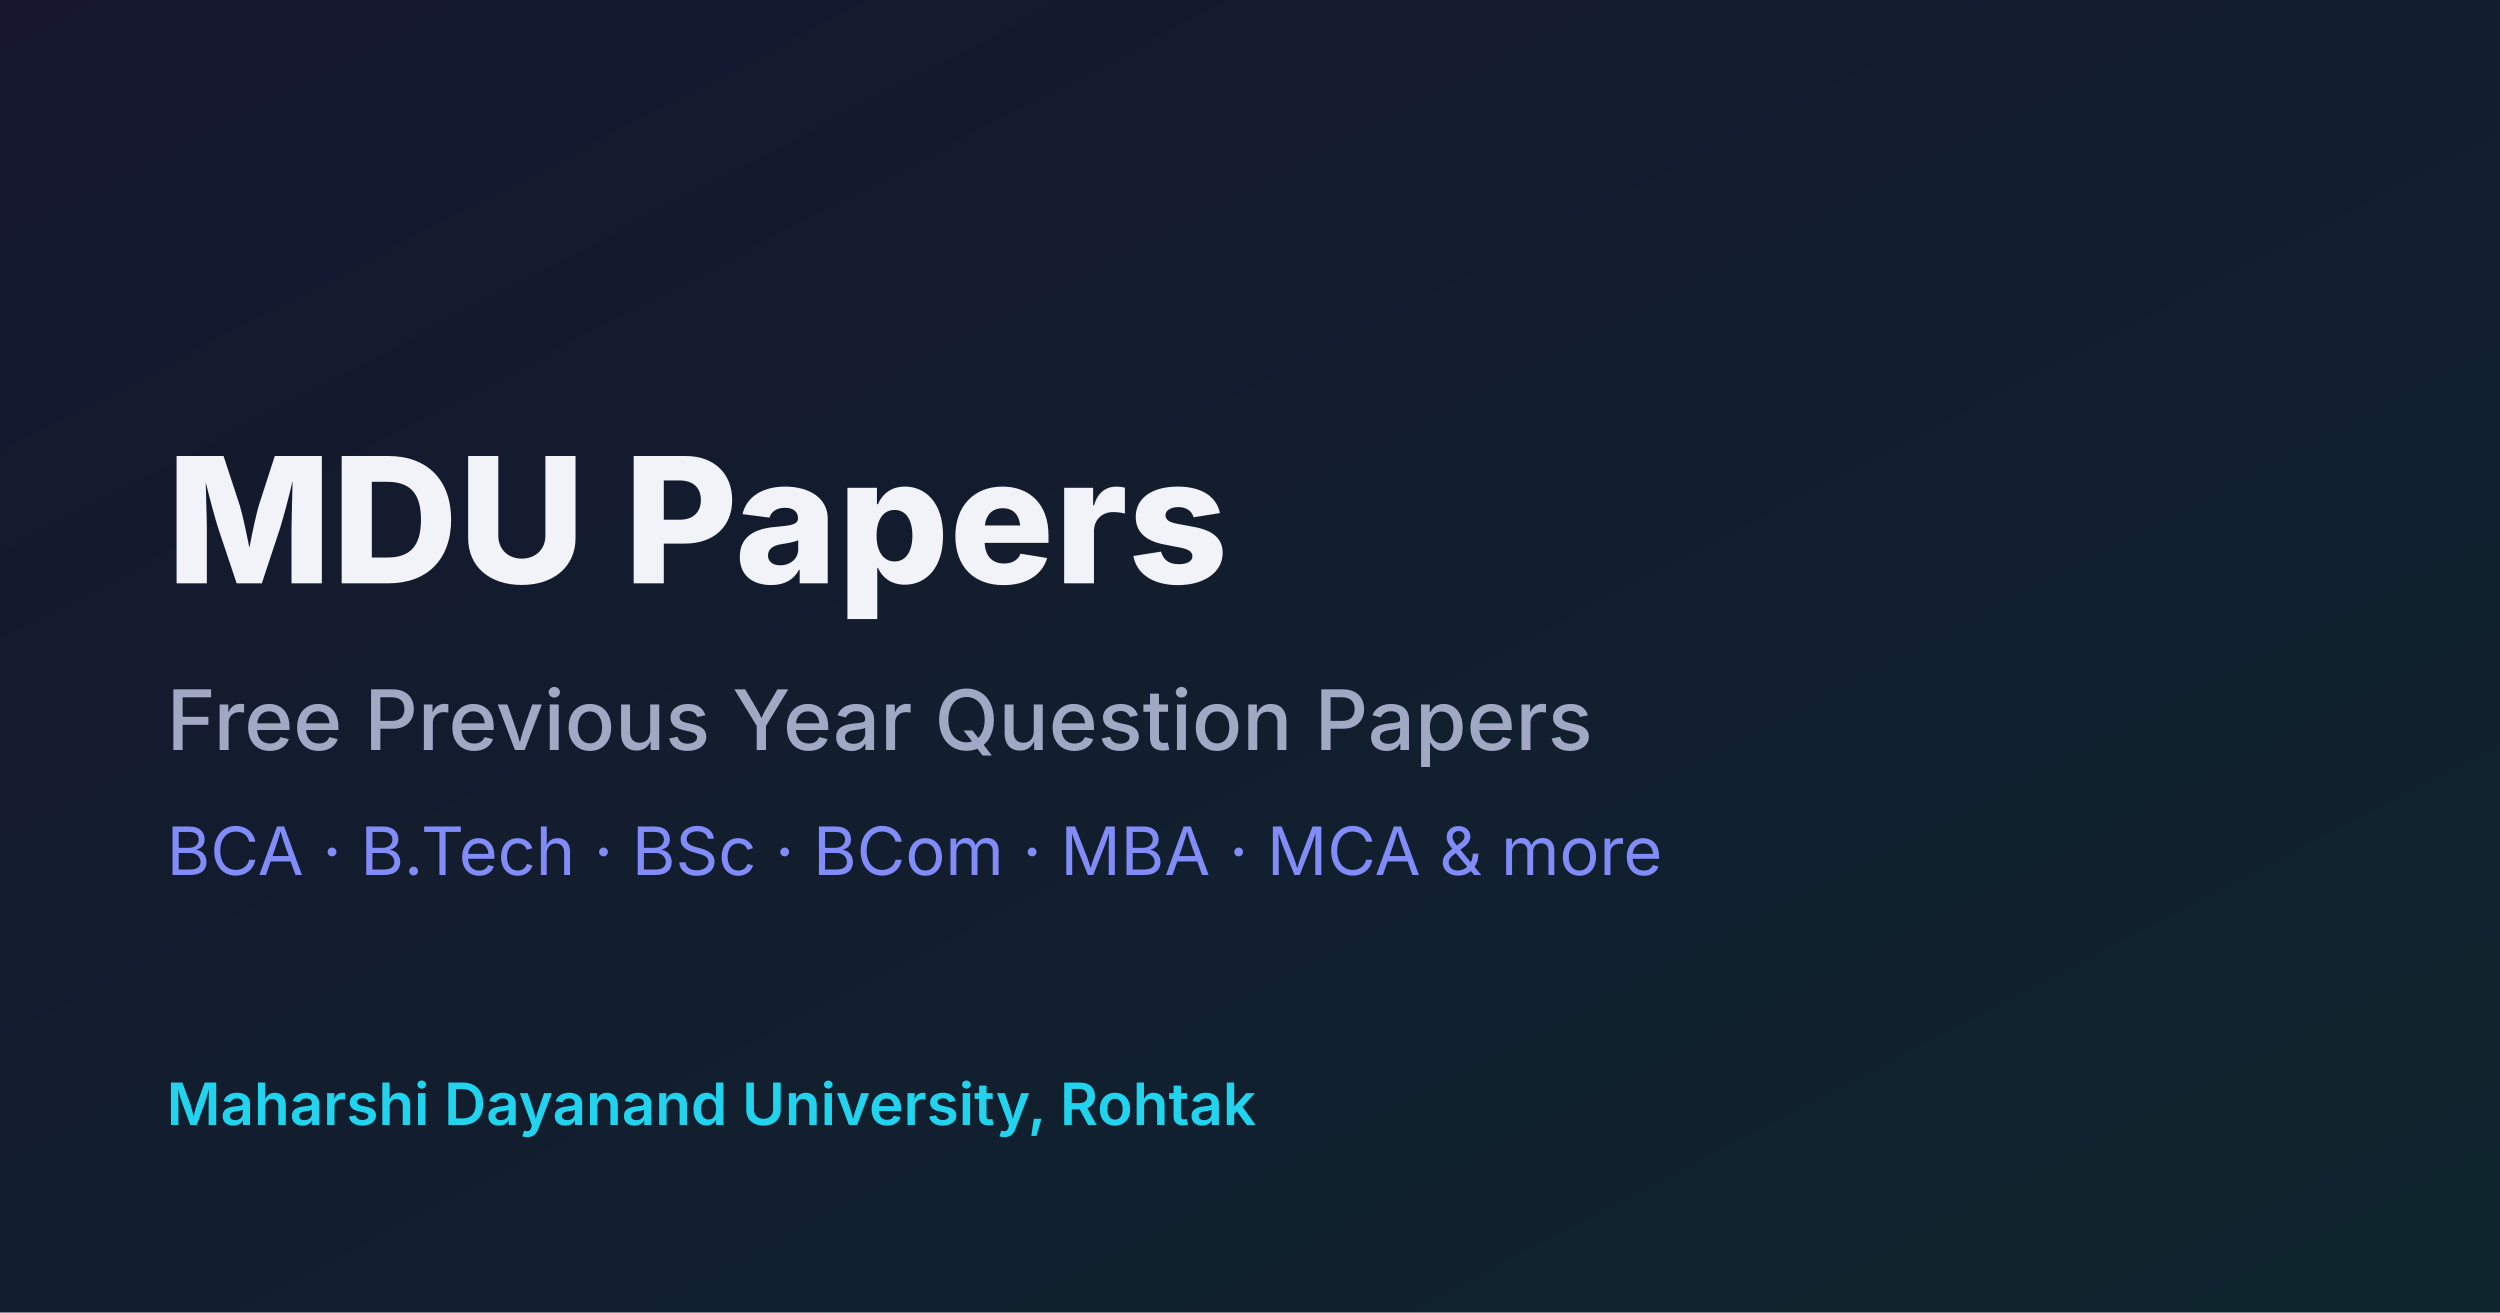
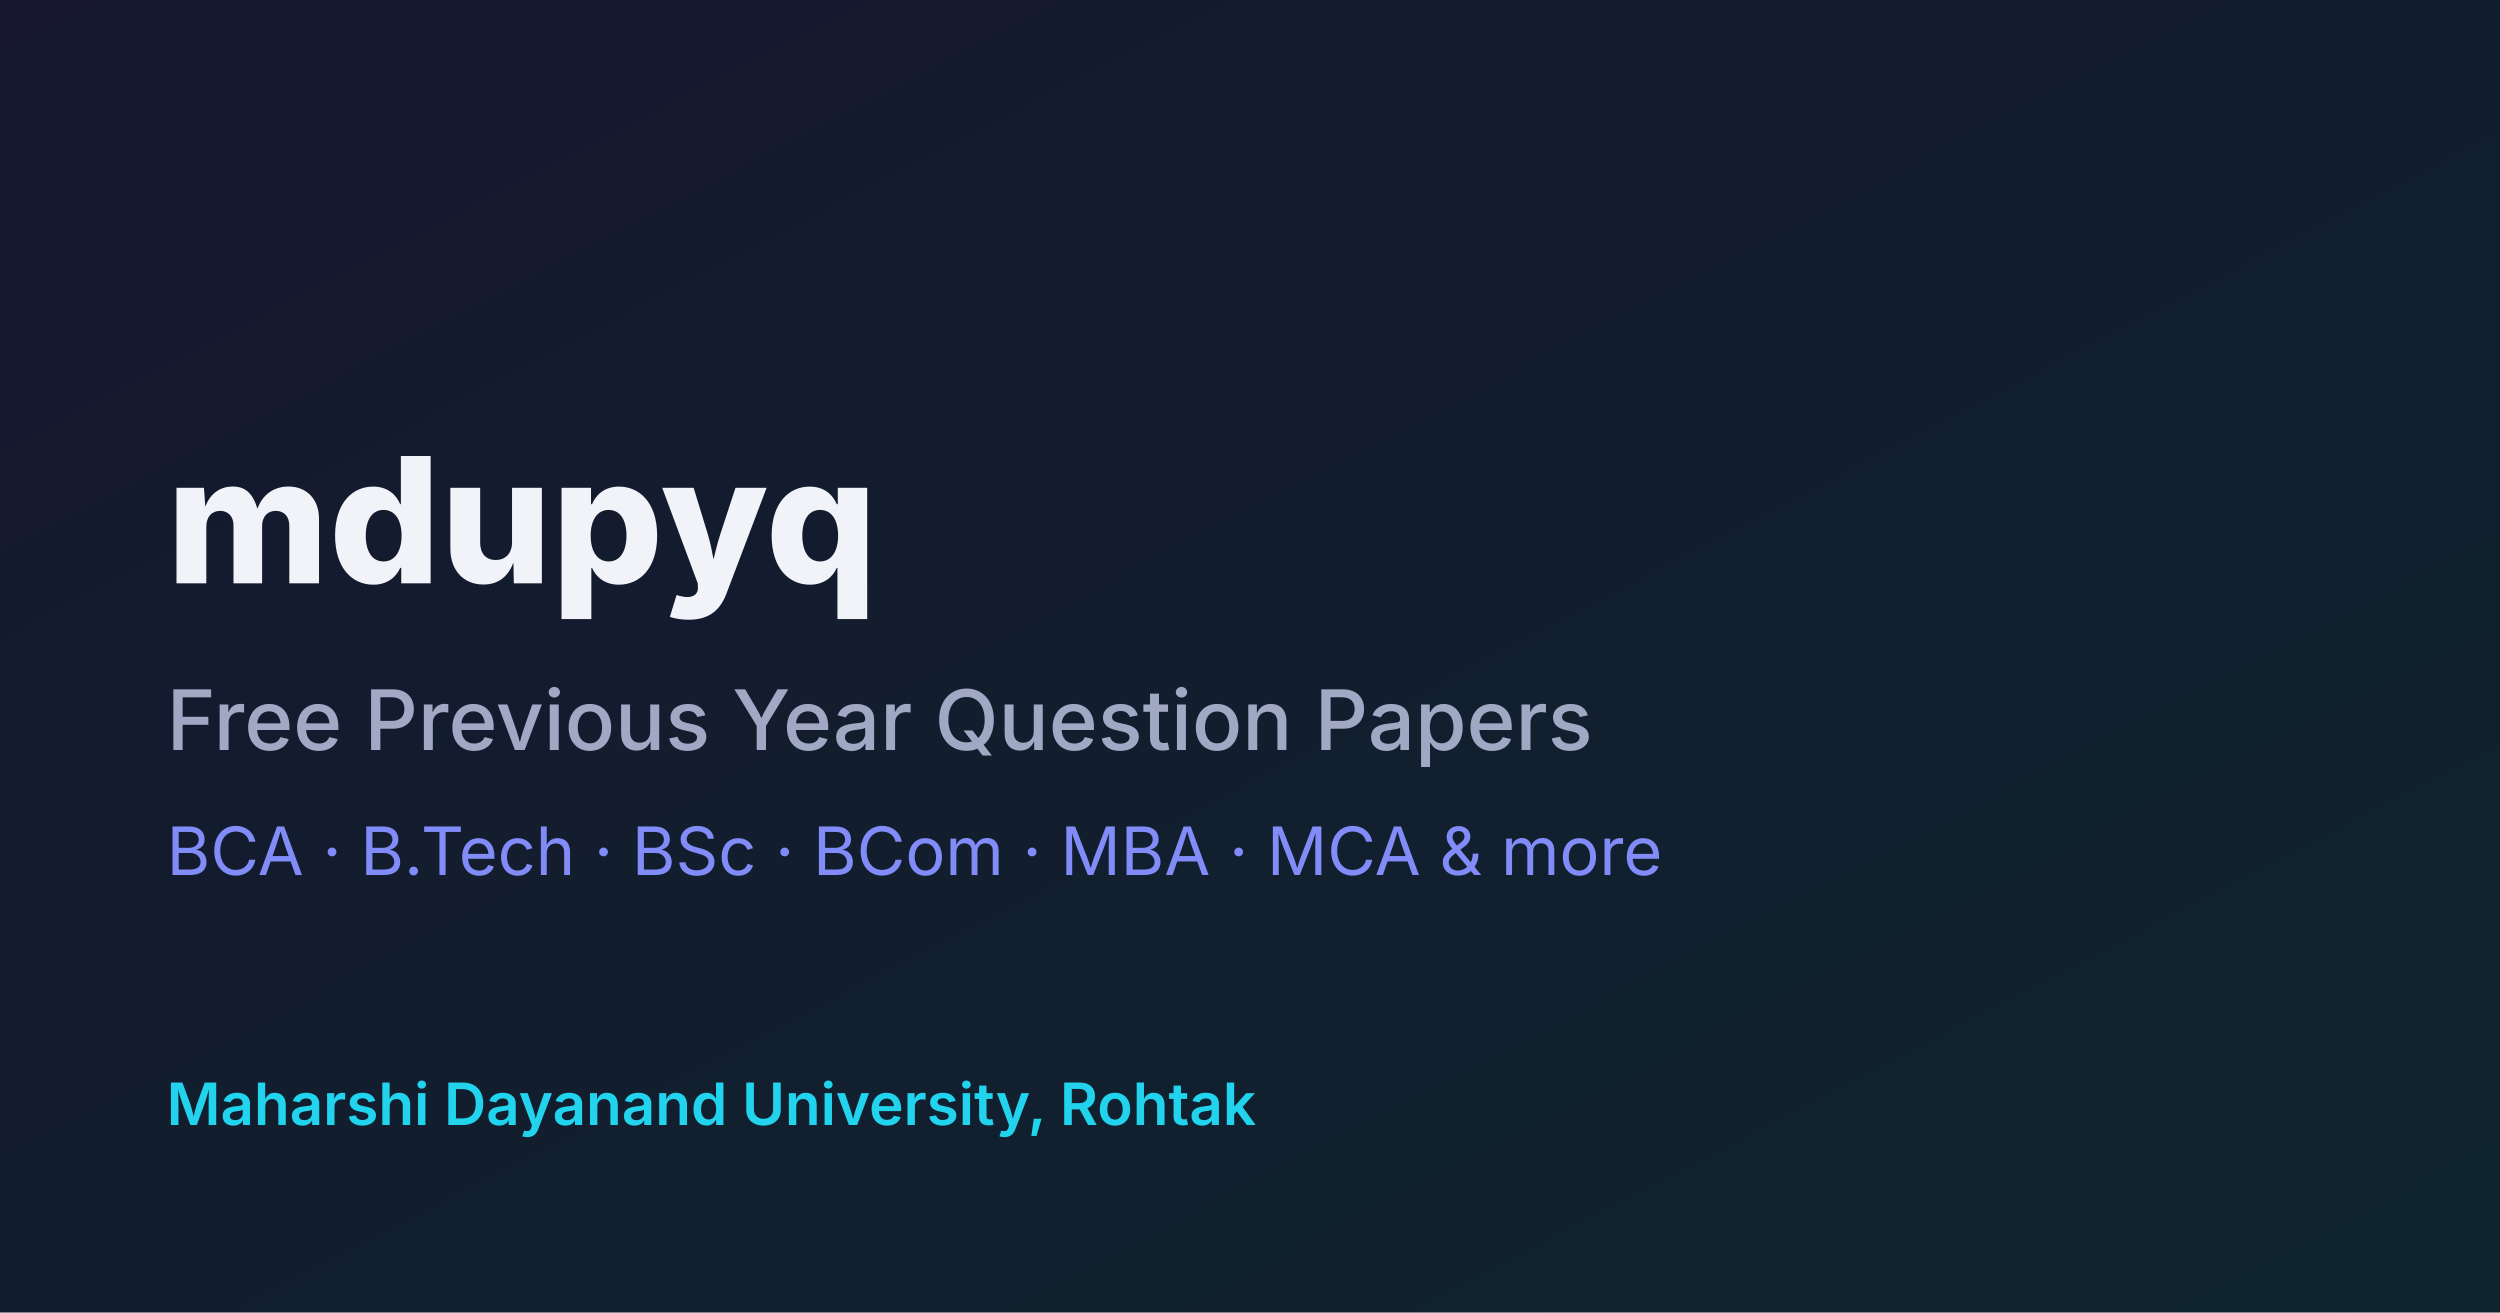
<svg xmlns="http://www.w3.org/2000/svg" viewBox="0 0 1200 630" width="1200" height="630">
  <defs>
    <linearGradient id="bg" x1="0" y1="0" x2="1" y2="1">
      <stop offset="0" stop-color="#4F46E5" />
      <stop offset="1" stop-color="#06B6D4" />
    </linearGradient>
  </defs>
  <rect width="1200" height="630" fill="#0F1117" />
  <rect width="1200" height="630" fill="url(#bg)" opacity="0.12" />
-   <text x="80" y="280" font-family="Inter, sans-serif" font-size="84" font-weight="800" fill="#F1F3F9">MDU Papers</text>
+   <text x="80" y="280" font-family="Inter, sans-serif" font-size="84" font-weight="800" fill="#F1F3F9">mdupyq</text>
  <text x="80" y="360" font-family="Inter, sans-serif" font-size="40" font-weight="500" fill="#A0A8C4">Free Previous Year Question Papers</text>
  <text x="80" y="420" font-family="Inter, sans-serif" font-size="32" font-weight="400" fill="#818CF8">BCA · B.Tech · BSc · BCom · MBA · MCA &amp; more</text>
  <text x="80" y="540" font-family="Inter, sans-serif" font-size="28" font-weight="600" fill="#22D3EE">Maharshi Dayanand University, Rohtak</text>
</svg>
